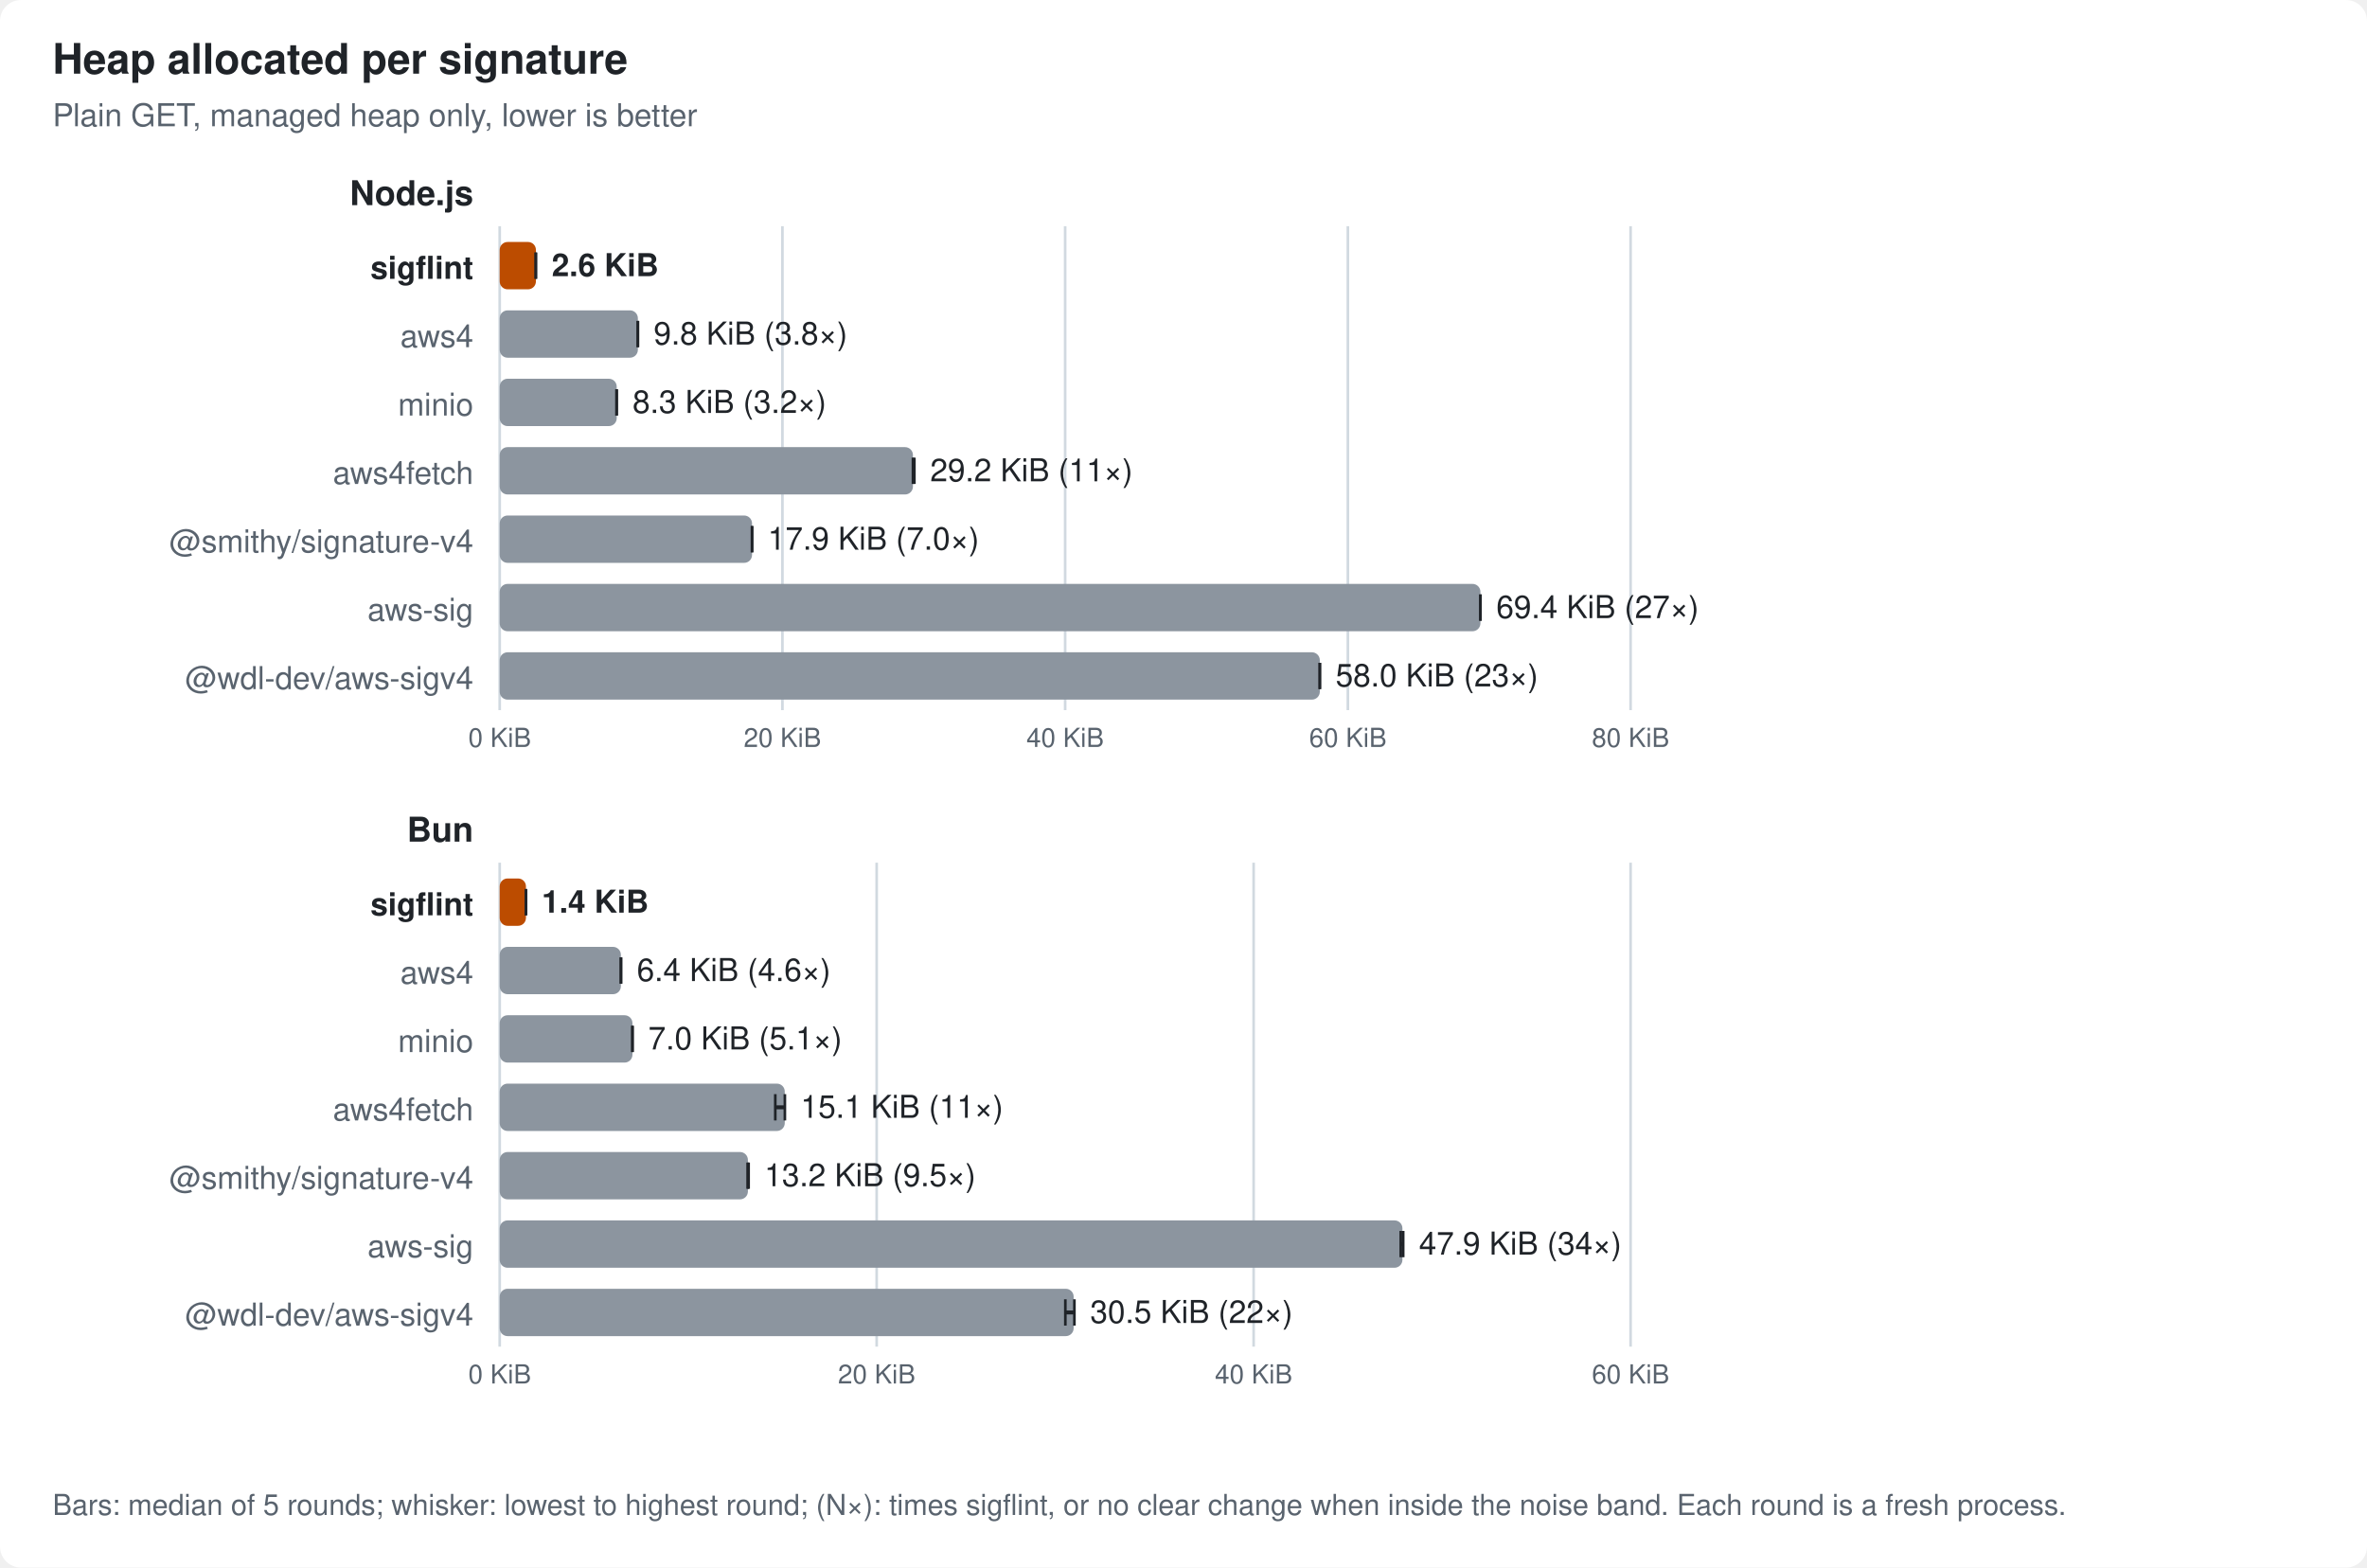
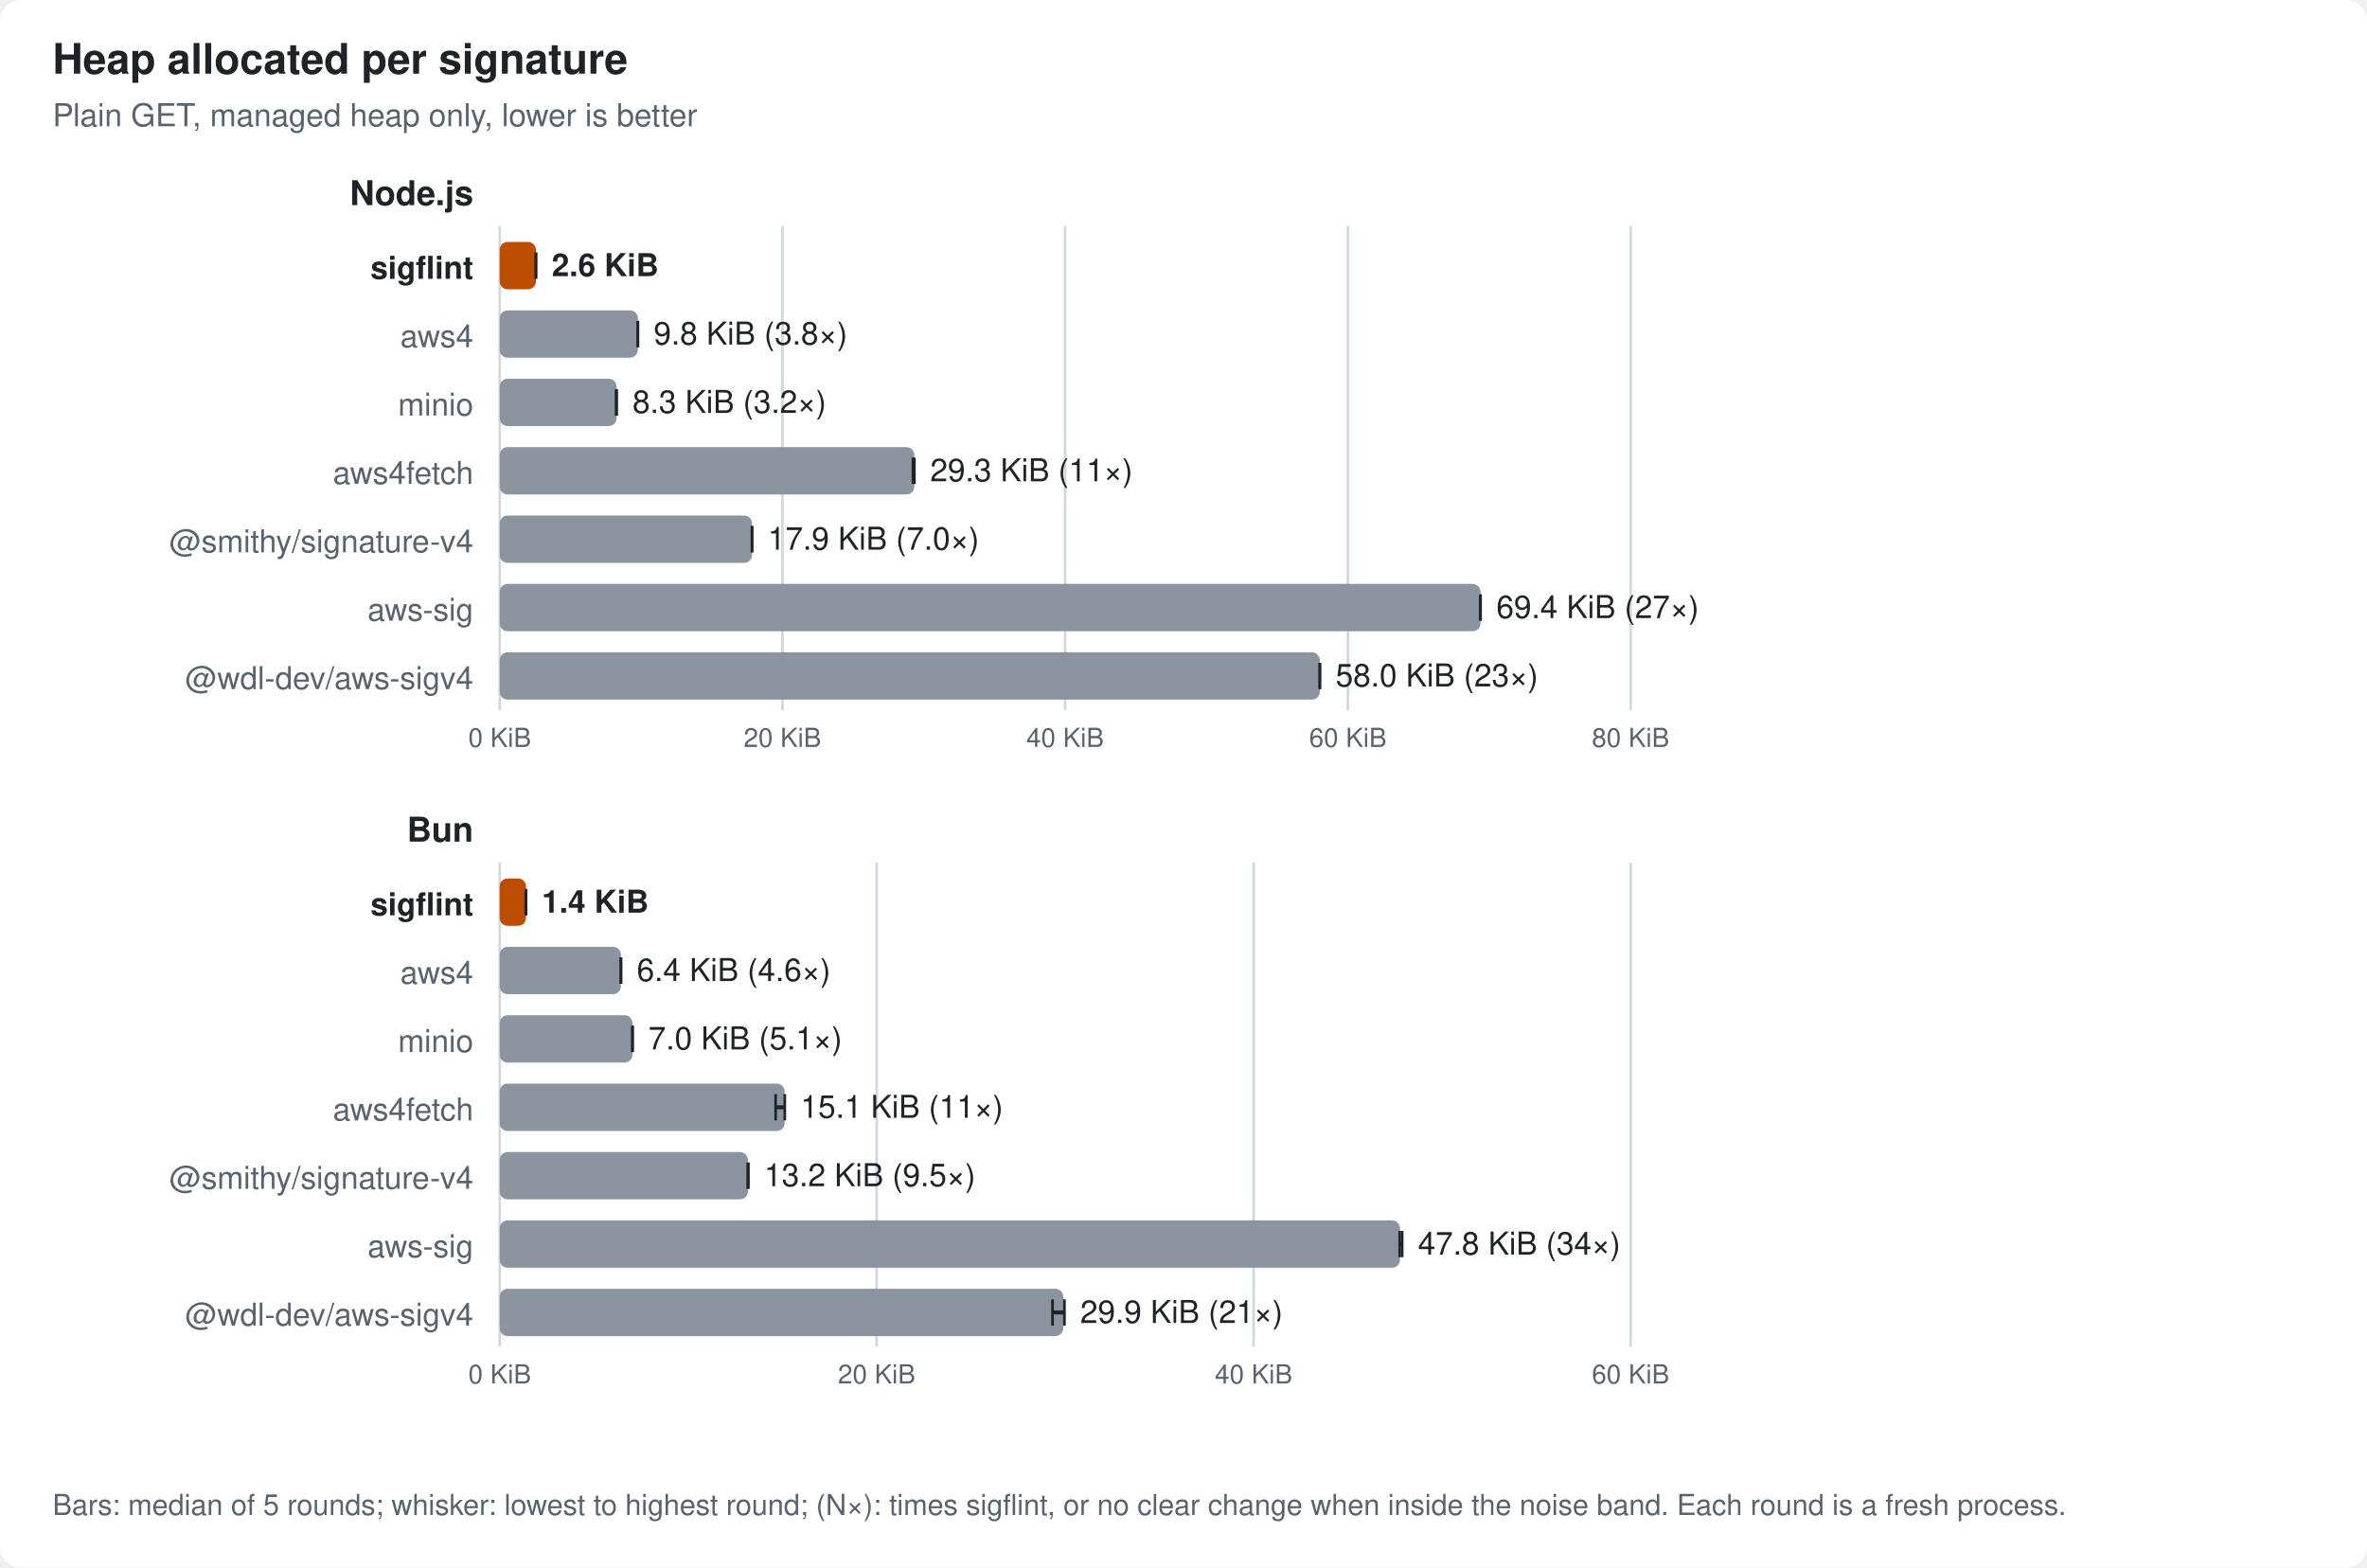
<svg xmlns="http://www.w3.org/2000/svg" width="900" height="596" viewBox="0 0 900 596" role="img" aria-labelledby="t" font-family="-apple-system,BlinkMacSystemFont,'Segoe UI',Helvetica,Arial,sans-serif">
  <rect width="900" height="596" rx="8" fill="#ffffff" />
  <text x="20" y="28" font-size="16" fill="#1f2328" text-anchor="start" font-weight="600">Heap allocated per signature</text>
  <text x="20" y="48" font-size="12" fill="#59636e" text-anchor="start" font-weight="400">Plain GET, managed heap only, lower is better</text>
  <text x="180" y="78" font-size="13" fill="#1f2328" text-anchor="end" font-weight="700">Node.js</text>
  <line x1="190" y1="86" x2="190" y2="270" stroke="#d1d9e0" />
  <text x="190" y="284" font-size="10" fill="#59636e" text-anchor="middle" font-weight="400">0 KiB</text>
  <line x1="297.5" y1="86" x2="297.5" y2="270" stroke="#d1d9e0" />
  <text x="297.5" y="284" font-size="10" fill="#59636e" text-anchor="middle" font-weight="400">20 KiB</text>
  <line x1="405" y1="86" x2="405" y2="270" stroke="#d1d9e0" />
  <text x="405" y="284" font-size="10" fill="#59636e" text-anchor="middle" font-weight="400">40 KiB</text>
  <line x1="512.5" y1="86" x2="512.5" y2="270" stroke="#d1d9e0" />
  <text x="512.5" y="284" font-size="10" fill="#59636e" text-anchor="middle" font-weight="400">60 KiB</text>
  <line x1="620" y1="86" x2="620" y2="270" stroke="#d1d9e0" />
  <text x="620" y="284" font-size="10" fill="#59636e" text-anchor="middle" font-weight="400">80 KiB</text>
  <text x="180" y="106" font-size="12" fill="#1f2328" text-anchor="end" font-weight="700">sigflint</text>
-   <rect x="190" y="92" width="13.773" height="18" rx="3" fill="#bc4c00" />
-   <line x1="203.689" y1="101" x2="203.779" y2="101" stroke="#1f2328" stroke-width="1.5" />
-   <line x1="203.689" y1="96" x2="203.689" y2="106" stroke="#1f2328" />
+   <rect x="190" y="92" width="13.779" height="18" rx="3" fill="#bc4c00" />
+   <line x1="203.773" y1="101" x2="203.779" y2="101" stroke="#1f2328" stroke-width="1.5" />
+   <line x1="203.773" y1="96" x2="203.773" y2="106" stroke="#1f2328" />
  <line x1="203.779" y1="96" x2="203.779" y2="106" stroke="#1f2328" />
  <text x="209.779" y="105" font-size="12" fill="#1f2328" text-anchor="start" font-weight="700">2.6 KiB</text>
  <text x="180" y="132" font-size="12" fill="#59636e" text-anchor="end" font-weight="400">aws4</text>
  <rect x="190" y="118" width="52.537" height="18" rx="3" fill="#8c959f" />
  <line x1="242.537" y1="127" x2="242.537" y2="127" stroke="#1f2328" stroke-width="1.5" />
  <line x1="242.537" y1="122" x2="242.537" y2="132" stroke="#1f2328" />
  <line x1="242.537" y1="122" x2="242.537" y2="132" stroke="#1f2328" />
  <text x="248.537" y="131" font-size="12" fill="#1f2328" text-anchor="start" font-weight="400">9.8 KiB  (3.8×)</text>
  <text x="180" y="158" font-size="12" fill="#59636e" text-anchor="end" font-weight="400">minio</text>
-   <rect x="190" y="144" width="44.496" height="18" rx="3" fill="#8c959f" />
-   <line x1="234.396" y1="153" x2="234.512" y2="153" stroke="#1f2328" stroke-width="1.5" />
-   <line x1="234.396" y1="148" x2="234.396" y2="158" stroke="#1f2328" />
-   <line x1="234.512" y1="148" x2="234.512" y2="158" stroke="#1f2328" />
-   <text x="240.512" y="157" font-size="12" fill="#1f2328" text-anchor="start" font-weight="400">8.3 KiB  (3.2×)</text>
+   <rect x="190" y="144" width="44.443" height="18" rx="3" fill="#8c959f" />
+   <line x1="234.255" y1="153" x2="234.496" y2="153" stroke="#1f2328" stroke-width="1.5" />
+   <line x1="234.255" y1="148" x2="234.255" y2="158" stroke="#1f2328" />
+   <line x1="234.496" y1="148" x2="234.496" y2="158" stroke="#1f2328" />
+   <text x="240.496" y="157" font-size="12" fill="#1f2328" text-anchor="start" font-weight="400">8.3 KiB  (3.2×)</text>
  <text x="180" y="184" font-size="12" fill="#59636e" text-anchor="end" font-weight="400">aws4fetch</text>
-   <rect x="190" y="170" width="157.13" height="18" rx="3" fill="#8c959f" />
+   <rect x="190" y="170" width="157.67" height="18" rx="3" fill="#8c959f" />
  <line x1="347.13" y1="179" x2="347.67" y2="179" stroke="#1f2328" stroke-width="1.5" />
  <line x1="347.13" y1="174" x2="347.13" y2="184" stroke="#1f2328" />
  <line x1="347.67" y1="174" x2="347.67" y2="184" stroke="#1f2328" />
-   <text x="353.67" y="183" font-size="12" fill="#1f2328" text-anchor="start" font-weight="400">29.2 KiB  (11×)</text>
+   <text x="353.67" y="183" font-size="12" fill="#1f2328" text-anchor="start" font-weight="400">29.3 KiB  (11×)</text>
  <text x="180" y="210" font-size="12" fill="#59636e" text-anchor="end" font-weight="400">@smithy/signature-v4</text>
  <rect x="190" y="196" width="95.947" height="18" rx="3" fill="#8c959f" />
-   <line x1="285.947" y1="205" x2="285.947" y2="205" stroke="#1f2328" stroke-width="1.5" />
-   <line x1="285.947" y1="200" x2="285.947" y2="210" stroke="#1f2328" />
+   <line x1="285.931" y1="205" x2="285.947" y2="205" stroke="#1f2328" stroke-width="1.5" />
+   <line x1="285.931" y1="200" x2="285.931" y2="210" stroke="#1f2328" />
  <line x1="285.947" y1="200" x2="285.947" y2="210" stroke="#1f2328" />
  <text x="291.947" y="209" font-size="12" fill="#1f2328" text-anchor="start" font-weight="400">17.9 KiB  (7.0×)</text>
  <text x="180" y="236" font-size="12" fill="#59636e" text-anchor="end" font-weight="400">aws-sig</text>
-   <rect x="190" y="222" width="372.896" height="18" rx="3" fill="#8c959f" />
-   <line x1="562.885" y1="231" x2="562.927" y2="231" stroke="#1f2328" stroke-width="1.5" />
-   <line x1="562.885" y1="226" x2="562.885" y2="236" stroke="#1f2328" />
-   <line x1="562.927" y1="226" x2="562.927" y2="236" stroke="#1f2328" />
-   <text x="568.927" y="235" font-size="12" fill="#1f2328" text-anchor="start" font-weight="400">69.4 KiB  (27×)</text>
+   <rect x="190" y="222" width="372.922" height="18" rx="3" fill="#8c959f" />
+   <line x1="562.87" y1="231" x2="562.954" y2="231" stroke="#1f2328" stroke-width="1.5" />
+   <line x1="562.87" y1="226" x2="562.87" y2="236" stroke="#1f2328" />
+   <line x1="562.954" y1="226" x2="562.954" y2="236" stroke="#1f2328" />
+   <text x="568.954" y="235" font-size="12" fill="#1f2328" text-anchor="start" font-weight="400">69.4 KiB  (27×)</text>
  <text x="180" y="262" font-size="12" fill="#59636e" text-anchor="end" font-weight="400">@wdl-dev/aws-sigv4</text>
  <rect x="190" y="248" width="311.834" height="18" rx="3" fill="#8c959f" />
  <line x1="501.834" y1="257" x2="501.834" y2="257" stroke="#1f2328" stroke-width="1.5" />
  <line x1="501.834" y1="252" x2="501.834" y2="262" stroke="#1f2328" />
  <line x1="501.834" y1="252" x2="501.834" y2="262" stroke="#1f2328" />
  <text x="507.834" y="261" font-size="12" fill="#1f2328" text-anchor="start" font-weight="400">58.0 KiB  (23×)</text>
  <text x="180" y="320" font-size="13" fill="#1f2328" text-anchor="end" font-weight="700">Bun</text>
  <line x1="190" y1="328" x2="190" y2="512" stroke="#d1d9e0" />
  <text x="190" y="526" font-size="10" fill="#59636e" text-anchor="middle" font-weight="400">0 KiB</text>
  <line x1="333.333" y1="328" x2="333.333" y2="512" stroke="#d1d9e0" />
  <text x="333.333" y="526" font-size="10" fill="#59636e" text-anchor="middle" font-weight="400">20 KiB</text>
  <line x1="476.667" y1="328" x2="476.667" y2="512" stroke="#d1d9e0" />
  <text x="476.667" y="526" font-size="10" fill="#59636e" text-anchor="middle" font-weight="400">40 KiB</text>
  <line x1="620" y1="328" x2="620" y2="512" stroke="#d1d9e0" />
  <text x="620" y="526" font-size="10" fill="#59636e" text-anchor="middle" font-weight="400">60 KiB</text>
  <text x="180" y="348" font-size="12" fill="#1f2328" text-anchor="end" font-weight="700">sigflint</text>
-   <rect x="190" y="334" width="9.981" height="18" rx="3" fill="#bc4c00" />
-   <line x1="199.976" y1="343" x2="199.987" y2="343" stroke="#1f2328" stroke-width="1.5" />
+   <rect x="190" y="334" width="9.98" height="18" rx="3" fill="#bc4c00" />
+   <line x1="199.976" y1="343" x2="199.985" y2="343" stroke="#1f2328" stroke-width="1.5" />
  <line x1="199.976" y1="338" x2="199.976" y2="348" stroke="#1f2328" />
-   <line x1="199.987" y1="338" x2="199.987" y2="348" stroke="#1f2328" />
-   <text x="205.987" y="347" font-size="12" fill="#1f2328" text-anchor="start" font-weight="700">1.4 KiB</text>
+   <line x1="199.985" y1="338" x2="199.985" y2="348" stroke="#1f2328" />
+   <text x="205.985" y="347" font-size="12" fill="#1f2328" text-anchor="start" font-weight="700">1.4 KiB</text>
  <text x="180" y="374" font-size="12" fill="#59636e" text-anchor="end" font-weight="400">aws4</text>
-   <rect x="190" y="360" width="46.073" height="18" rx="3" fill="#8c959f" />
-   <line x1="236.067" y1="369" x2="236.151" y2="369" stroke="#1f2328" stroke-width="1.5" />
-   <line x1="236.067" y1="364" x2="236.067" y2="374" stroke="#1f2328" />
-   <line x1="236.151" y1="364" x2="236.151" y2="374" stroke="#1f2328" />
-   <text x="242.151" y="373" font-size="12" fill="#1f2328" text-anchor="start" font-weight="400">6.4 KiB  (4.6×)</text>
+   <rect x="190" y="360" width="46.096" height="18" rx="3" fill="#8c959f" />
+   <line x1="236.061" y1="369" x2="236.133" y2="369" stroke="#1f2328" stroke-width="1.5" />
+   <line x1="236.061" y1="364" x2="236.061" y2="374" stroke="#1f2328" />
+   <line x1="236.133" y1="364" x2="236.133" y2="374" stroke="#1f2328" />
+   <text x="242.133" y="373" font-size="12" fill="#1f2328" text-anchor="start" font-weight="400">6.4 KiB  (4.6×)</text>
  <text x="180" y="400" font-size="12" fill="#59636e" text-anchor="end" font-weight="400">minio</text>
-   <rect x="190" y="386" width="50.479" height="18" rx="3" fill="#8c959f" />
-   <line x1="240.466" y1="395" x2="240.487" y2="395" stroke="#1f2328" stroke-width="1.5" />
-   <line x1="240.466" y1="390" x2="240.466" y2="400" stroke="#1f2328" />
-   <line x1="240.487" y1="390" x2="240.487" y2="400" stroke="#1f2328" />
-   <text x="246.487" y="399" font-size="12" fill="#1f2328" text-anchor="start" font-weight="400">7.0 KiB  (5.1×)</text>
+   <rect x="190" y="386" width="50.491" height="18" rx="3" fill="#8c959f" />
+   <line x1="240.465" y1="395" x2="240.518" y2="395" stroke="#1f2328" stroke-width="1.5" />
+   <line x1="240.465" y1="390" x2="240.465" y2="400" stroke="#1f2328" />
+   <line x1="240.518" y1="390" x2="240.518" y2="400" stroke="#1f2328" />
+   <text x="246.518" y="399" font-size="12" fill="#1f2328" text-anchor="start" font-weight="400">7.0 KiB  (5.1×)</text>
  <text x="180" y="426" font-size="12" fill="#59636e" text-anchor="end" font-weight="400">aws4fetch</text>
-   <rect x="190" y="412" width="108.391" height="18" rx="3" fill="#8c959f" />
-   <line x1="294.787" y1="421" x2="298.432" y2="421" stroke="#1f2328" stroke-width="1.5" />
-   <line x1="294.787" y1="416" x2="294.787" y2="426" stroke="#1f2328" />
-   <line x1="298.432" y1="416" x2="298.432" y2="426" stroke="#1f2328" />
-   <text x="304.432" y="425" font-size="12" fill="#1f2328" text-anchor="start" font-weight="400">15.1 KiB  (11×)</text>
+   <rect x="190" y="412" width="108.351" height="18" rx="3" fill="#8c959f" />
+   <line x1="294.911" y1="421" x2="298.399" y2="421" stroke="#1f2328" stroke-width="1.5" />
+   <line x1="294.911" y1="416" x2="294.911" y2="426" stroke="#1f2328" />
+   <line x1="298.399" y1="416" x2="298.399" y2="426" stroke="#1f2328" />
+   <text x="304.399" y="425" font-size="12" fill="#1f2328" text-anchor="start" font-weight="400">15.1 KiB  (11×)</text>
  <text x="180" y="452" font-size="12" fill="#59636e" text-anchor="end" font-weight="400">@smithy/signature-v4</text>
-   <rect x="190" y="438" width="94.377" height="18" rx="3" fill="#8c959f" />
-   <line x1="284.267" y1="447" x2="284.649" y2="447" stroke="#1f2328" stroke-width="1.5" />
-   <line x1="284.267" y1="442" x2="284.267" y2="452" stroke="#1f2328" />
-   <line x1="284.649" y1="442" x2="284.649" y2="452" stroke="#1f2328" />
-   <text x="290.649" y="451" font-size="12" fill="#1f2328" text-anchor="start" font-weight="400">13.2 KiB  (9.5×)</text>
+   <rect x="190" y="438" width="94.375" height="18" rx="3" fill="#8c959f" />
+   <line x1="284.308" y1="447" x2="284.562" y2="447" stroke="#1f2328" stroke-width="1.5" />
+   <line x1="284.308" y1="442" x2="284.308" y2="452" stroke="#1f2328" />
+   <line x1="284.562" y1="442" x2="284.562" y2="452" stroke="#1f2328" />
+   <text x="290.562" y="451" font-size="12" fill="#1f2328" text-anchor="start" font-weight="400">13.2 KiB  (9.5×)</text>
  <text x="180" y="478" font-size="12" fill="#59636e" text-anchor="end" font-weight="400">aws-sig</text>
-   <rect x="190" y="464" width="343.239" height="18" rx="3" fill="#8c959f" />
-   <line x1="532.61" y1="473" x2="533.533" y2="473" stroke="#1f2328" stroke-width="1.5" />
-   <line x1="532.61" y1="468" x2="532.61" y2="478" stroke="#1f2328" />
-   <line x1="533.533" y1="468" x2="533.533" y2="478" stroke="#1f2328" />
-   <text x="539.533" y="477" font-size="12" fill="#1f2328" text-anchor="start" font-weight="400">47.9 KiB  (34×)</text>
+   <rect x="190" y="464" width="342.327" height="18" rx="3" fill="#8c959f" />
+   <line x1="532.2" y1="473" x2="533.145" y2="473" stroke="#1f2328" stroke-width="1.5" />
+   <line x1="532.2" y1="468" x2="532.2" y2="478" stroke="#1f2328" />
+   <line x1="533.145" y1="468" x2="533.145" y2="478" stroke="#1f2328" />
+   <text x="539.145" y="477" font-size="12" fill="#1f2328" text-anchor="start" font-weight="400">47.8 KiB  (34×)</text>
  <text x="180" y="504" font-size="12" fill="#59636e" text-anchor="end" font-weight="400">@wdl-dev/aws-sigv4</text>
-   <rect x="190" y="490" width="218.234" height="18" rx="3" fill="#8c959f" />
-   <line x1="405.074" y1="499" x2="408.517" y2="499" stroke="#1f2328" stroke-width="1.5" />
-   <line x1="405.074" y1="494" x2="405.074" y2="504" stroke="#1f2328" />
-   <line x1="408.517" y1="494" x2="408.517" y2="504" stroke="#1f2328" />
-   <text x="414.517" y="503" font-size="12" fill="#1f2328" text-anchor="start" font-weight="400">30.5 KiB  (22×)</text>
+   <rect x="190" y="490" width="214.283" height="18" rx="3" fill="#8c959f" />
+   <line x1="400.203" y1="499" x2="404.731" y2="499" stroke="#1f2328" stroke-width="1.5" />
+   <line x1="400.203" y1="494" x2="400.203" y2="504" stroke="#1f2328" />
+   <line x1="404.731" y1="494" x2="404.731" y2="504" stroke="#1f2328" />
+   <text x="410.731" y="503" font-size="12" fill="#1f2328" text-anchor="start" font-weight="400">29.9 KiB  (21×)</text>
  <text x="20" y="576" font-size="11" fill="#59636e" text-anchor="start" font-weight="400">Bars: median of 5 rounds; whisker: lowest to highest round; (N×): times sigflint, or no clear change when inside the noise band. Each round is a fresh process.</text>
</svg>
